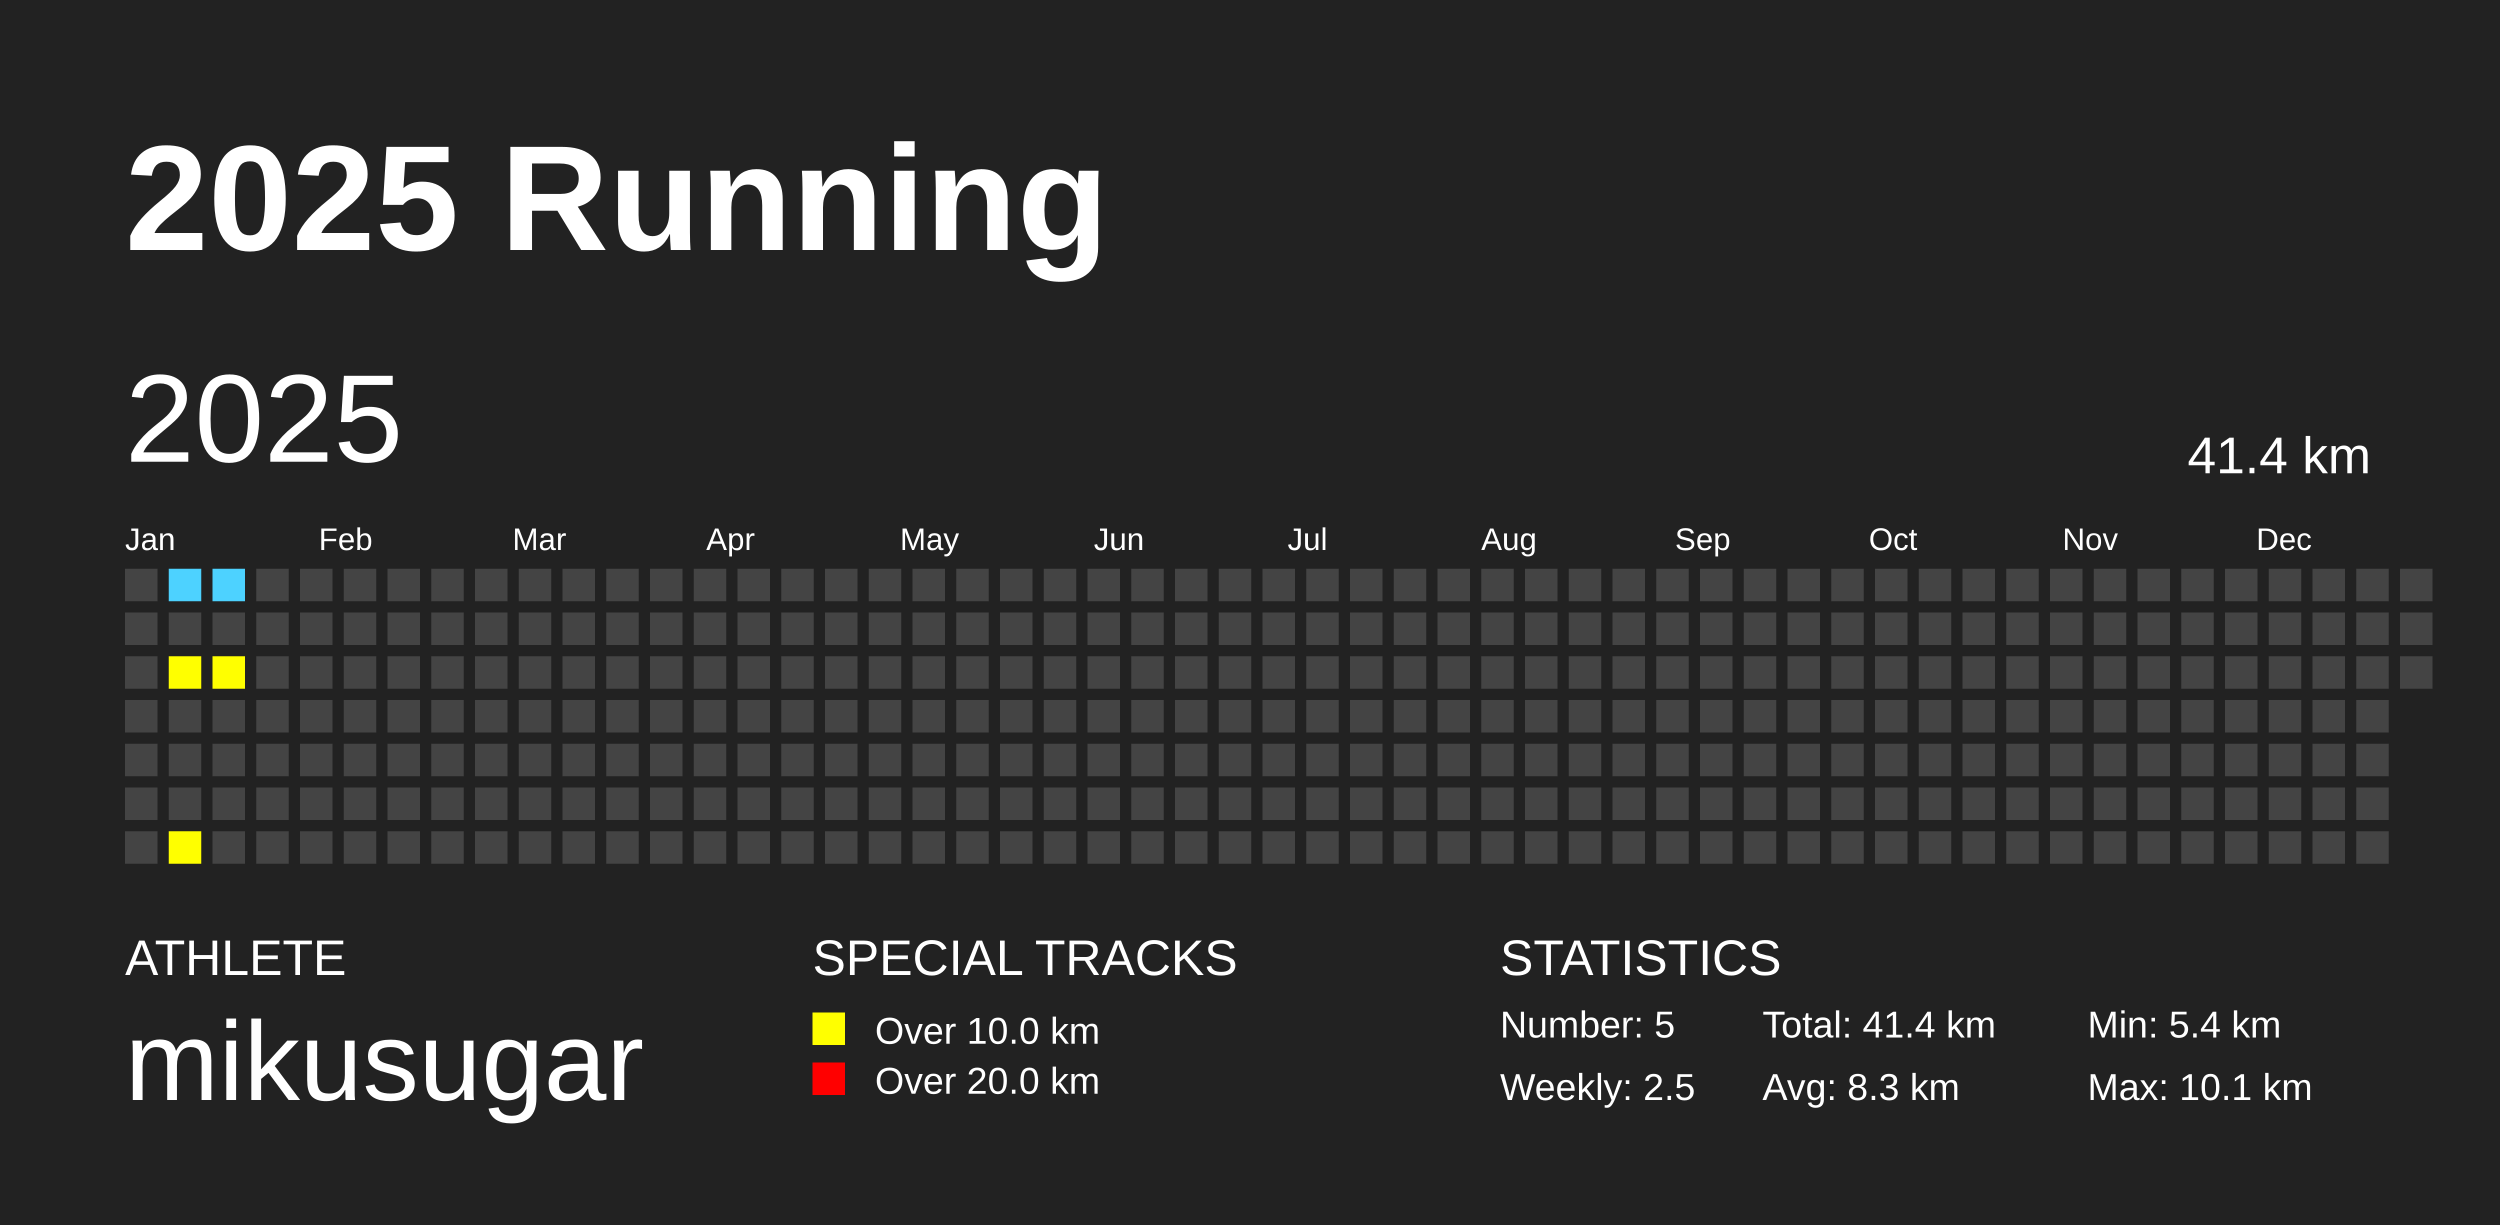
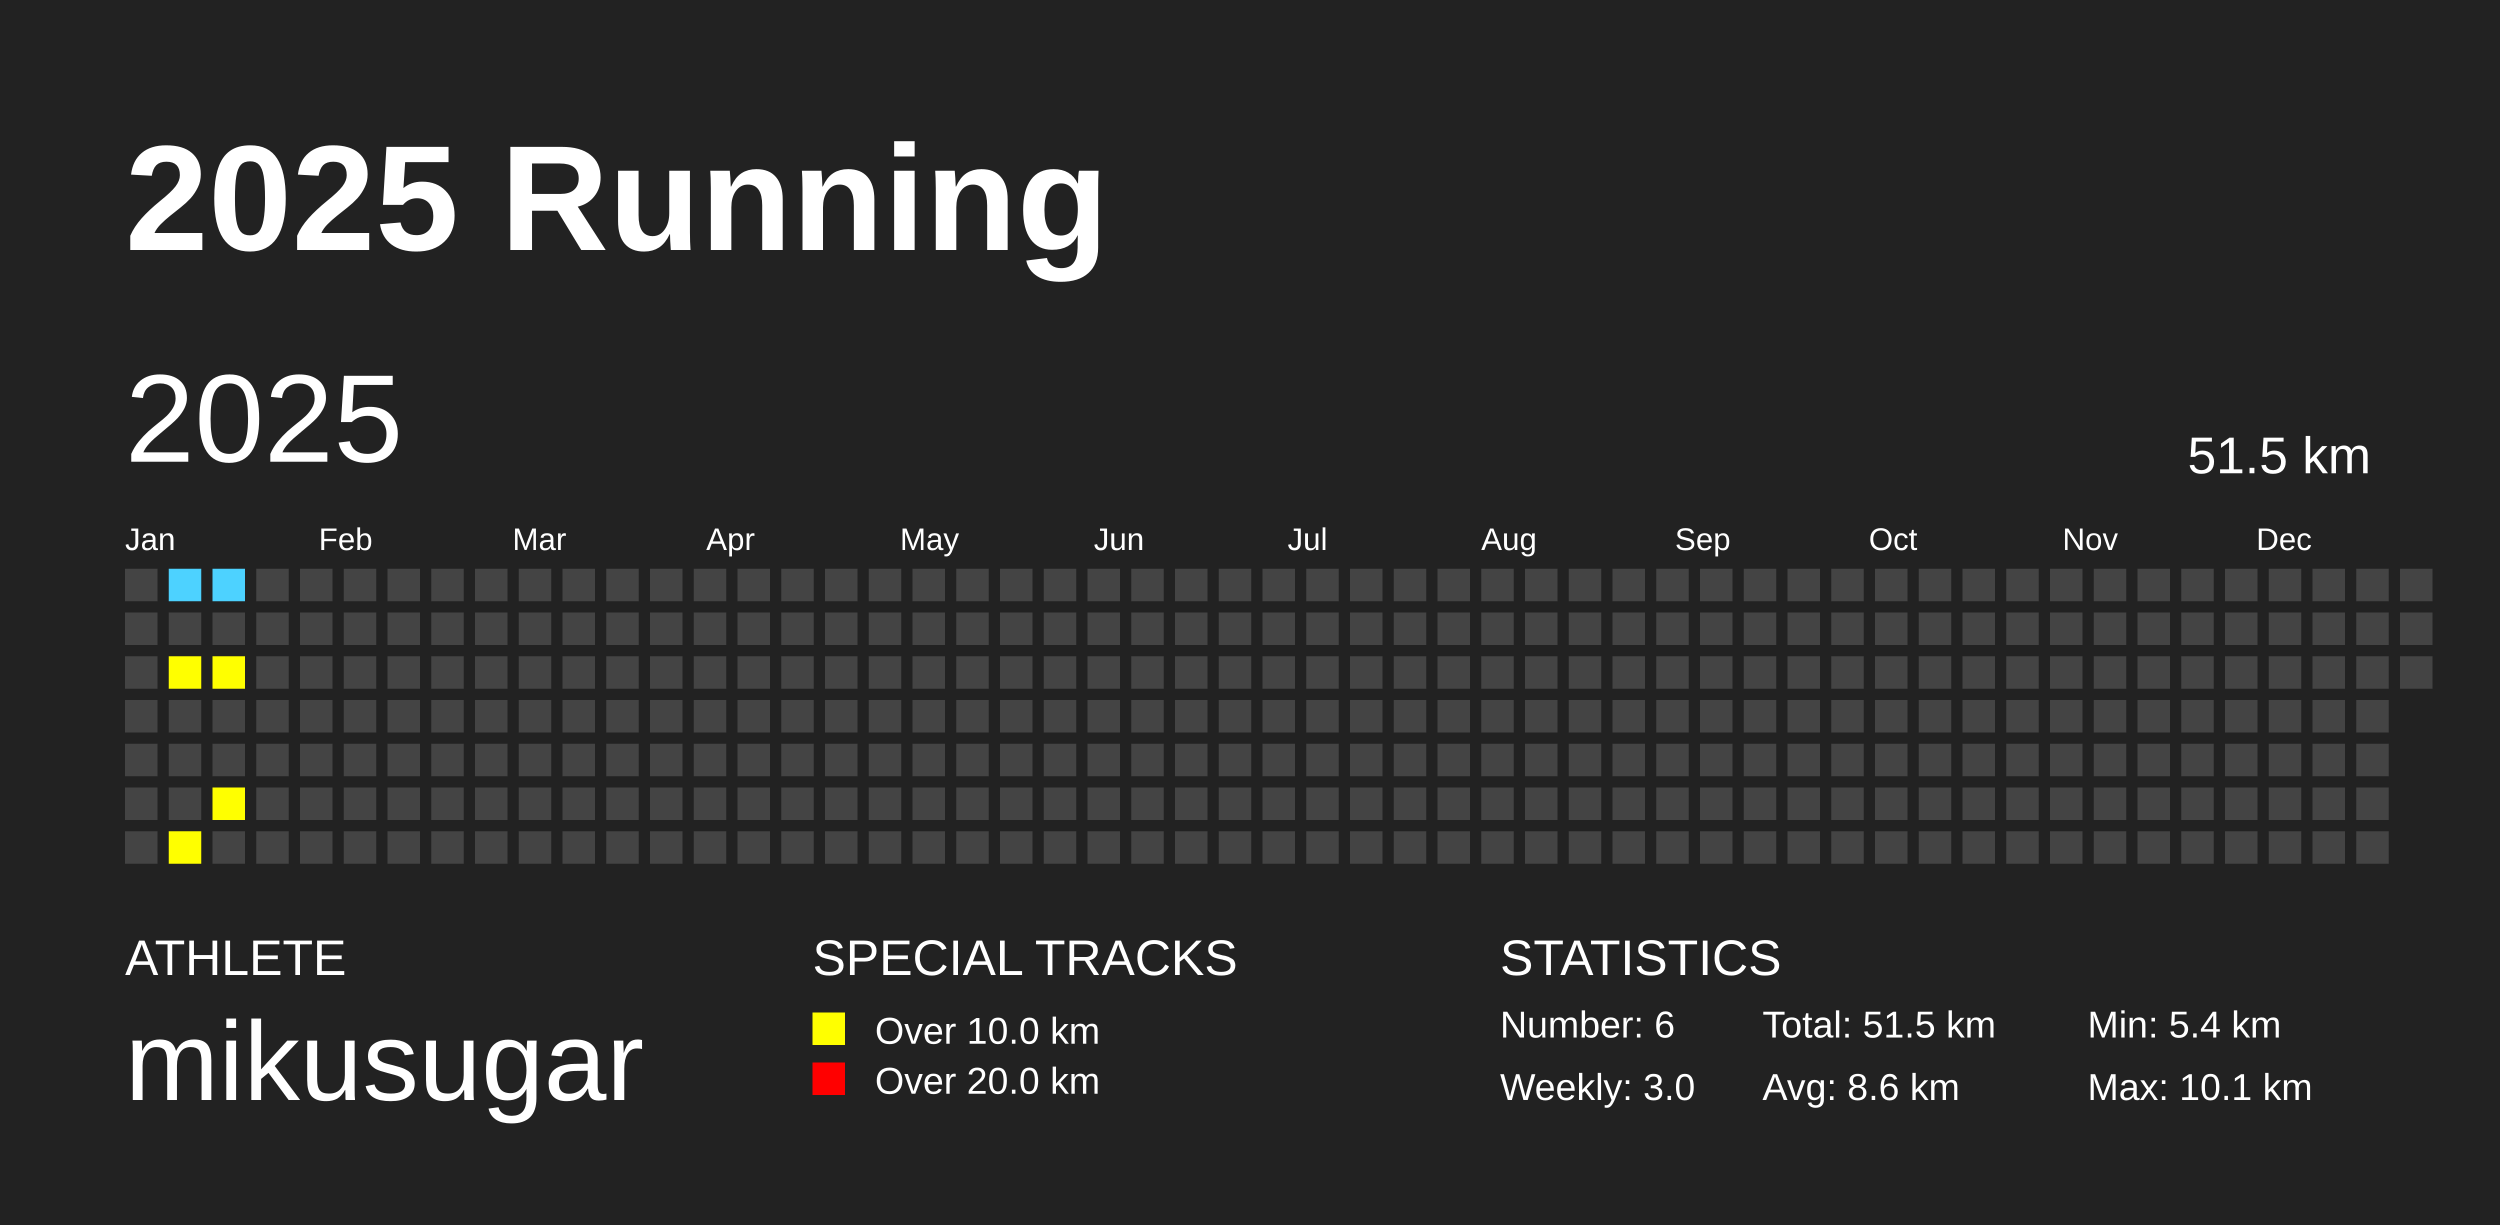
<svg xmlns="http://www.w3.org/2000/svg" baseProfile="full" height="98mm" version="1.1" viewBox="0,0,200,98" width="200mm">
  <defs />
  <rect fill="#222222" height="98" width="200" x="0" y="0" />
  <text fill="#FFFFFF" style="font-size:12px; font-family:Arial; font-weight:bold;" x="10" y="20">2025 Running</text>
  <text fill="#FFFFFF" style="font-size:4px; font-family:Arial" x="10" y="78">ATHLETE</text>
  <text fill="#FFFFFF" style="font-size:9px; font-family:Arial" x="10" y="88">mikusugar</text>
  <text fill="#FFFFFF" style="font-size:4px; font-family:Arial" x="65" y="78">SPECIAL TRACKS</text>
  <rect fill="yellow" height="2.6" width="2.6" x="65" y="81" />
  <text fill="#FFFFFF" style="font-size:3px; font-family:Arial" x="70" y="83.5">Over 10.0 km</text>
  <rect fill="red" height="2.6" width="2.6" x="65" y="85" />
  <text fill="#FFFFFF" style="font-size:3px; font-family:Arial" x="70" y="87.5">Over 20.0 km</text>
  <text fill="#FFFFFF" style="font-size:4px; font-family:Arial" x="120" y="78">STATISTICS</text>
-   <text fill="#FFFFFF" style="font-size:3px; font-family:Arial" x="120" y="83">Number: 5</text>
-   <text fill="#FFFFFF" style="font-size:3px; font-family:Arial" x="120" y="88">Weekly: 2.5</text>
-   <text fill="#FFFFFF" style="font-size:3px; font-family:Arial" x="141" y="83">Total: 41.4 km</text>
-   <text fill="#FFFFFF" style="font-size:3px; font-family:Arial" x="141" y="88">Avg: 8.3 km</text>
+   <text fill="#FFFFFF" style="font-size:3px; font-family:Arial" x="120" y="83">Number: 6</text>
+   <text fill="#FFFFFF" style="font-size:3px; font-family:Arial" x="120" y="88">Weekly: 3.0</text>
+   <text fill="#FFFFFF" style="font-size:3px; font-family:Arial" x="141" y="83">Total: 51.5 km</text>
+   <text fill="#FFFFFF" style="font-size:3px; font-family:Arial" x="141" y="88">Avg: 8.6 km</text>
  <text fill="#FFFFFF" style="font-size:3px; font-family:Arial" x="167" y="83">Min: 5.4 km</text>
  <text fill="#FFFFFF" style="font-size:3px; font-family:Arial" x="167" y="88">Max: 10.1 km</text>
  <text dominant-baseline="hanging" fill="#FFFFFF" style="font-size:10.0px; font-family:Arial;" x="10" y="30">2025</text>
-   <text dominant-baseline="hanging" fill="#FFFFFF" style="font-size:4.125px; font-family:Arial;" x="175" y="35">41.4 km</text>
+   <text dominant-baseline="hanging" fill="#FFFFFF" style="font-size:4.125px; font-family:Arial;" x="175" y="35">51.5 km</text>
  <text fill="#FFFFFF" style="font-size:2.5px; font-family:Arial" x="10.0" y="44">Jan</text>
  <text fill="#FFFFFF" style="font-size:2.5px; font-family:Arial" x="25.5" y="44">Feb</text>
  <text fill="#FFFFFF" style="font-size:2.5px; font-family:Arial" x="41.0" y="44">Mar</text>
  <text fill="#FFFFFF" style="font-size:2.5px; font-family:Arial" x="56.5" y="44">Apr</text>
  <text fill="#FFFFFF" style="font-size:2.5px; font-family:Arial" x="72.0" y="44">May</text>
  <text fill="#FFFFFF" style="font-size:2.5px; font-family:Arial" x="87.5" y="44">Jun</text>
  <text fill="#FFFFFF" style="font-size:2.5px; font-family:Arial" x="103.0" y="44">Jul</text>
  <text fill="#FFFFFF" style="font-size:2.5px; font-family:Arial" x="118.5" y="44">Aug</text>
  <text fill="#FFFFFF" style="font-size:2.5px; font-family:Arial" x="134.0" y="44">Sep</text>
  <text fill="#FFFFFF" style="font-size:2.5px; font-family:Arial" x="149.5" y="44">Oct</text>
  <text fill="#FFFFFF" style="font-size:2.5px; font-family:Arial" x="165.0" y="44">Nov</text>
  <text fill="#FFFFFF" style="font-size:2.5px; font-family:Arial" x="180.5" y="44">Dec</text>
  <rect fill="#444444" height="2.6" width="2.6" x="10.0" y="45.5" />
  <rect fill="#444444" height="2.6" width="2.6" x="10.0" y="49.0" />
  <rect fill="#444444" height="2.6" width="2.6" x="10.0" y="52.5" />
  <rect fill="#444444" height="2.6" width="2.6" x="10.0" y="56.0" />
  <rect fill="#444444" height="2.6" width="2.6" x="10.0" y="59.5" />
  <rect fill="#444444" height="2.6" width="2.6" x="10.0" y="63.0" />
  <rect fill="#444444" height="2.6" width="2.6" x="10.0" y="66.5" />
  <rect fill="#4DD2FF" height="2.6" width="2.6" x="13.5" y="45.5" />
  <rect fill="#444444" height="2.6" width="2.6" x="13.5" y="49.0" />
  <rect fill="yellow" height="2.6" width="2.6" x="13.5" y="52.5" />
  <rect fill="#444444" height="2.6" width="2.6" x="13.5" y="56.0" />
  <rect fill="#444444" height="2.6" width="2.6" x="13.5" y="59.5" />
  <rect fill="#444444" height="2.6" width="2.6" x="13.5" y="63.0" />
  <rect fill="yellow" height="2.6" width="2.6" x="13.5" y="66.5" />
  <rect fill="#4DD2FF" height="2.6" width="2.6" x="17.0" y="45.5" />
  <rect fill="#444444" height="2.6" width="2.6" x="17.0" y="49.0" />
  <rect fill="yellow" height="2.6" width="2.6" x="17.0" y="52.5" />
  <rect fill="#444444" height="2.6" width="2.6" x="17.0" y="56.0" />
  <rect fill="#444444" height="2.6" width="2.6" x="17.0" y="59.5" />
-   <rect fill="#444444" height="2.6" width="2.6" x="17.0" y="63.0" />
+   <rect fill="yellow" height="2.6" width="2.6" x="17.0" y="63.0" />
  <rect fill="#444444" height="2.6" width="2.6" x="17.0" y="66.5" />
  <rect fill="#444444" height="2.6" width="2.6" x="20.5" y="45.5" />
  <rect fill="#444444" height="2.6" width="2.6" x="20.5" y="49.0" />
  <rect fill="#444444" height="2.6" width="2.6" x="20.5" y="52.5" />
  <rect fill="#444444" height="2.6" width="2.6" x="20.5" y="56.0" />
  <rect fill="#444444" height="2.6" width="2.6" x="20.5" y="59.5" />
  <rect fill="#444444" height="2.6" width="2.6" x="20.5" y="63.0" />
  <rect fill="#444444" height="2.6" width="2.6" x="20.5" y="66.5" />
  <rect fill="#444444" height="2.6" width="2.6" x="24.0" y="45.5" />
  <rect fill="#444444" height="2.6" width="2.6" x="24.0" y="49.0" />
  <rect fill="#444444" height="2.6" width="2.6" x="24.0" y="52.5" />
  <rect fill="#444444" height="2.6" width="2.6" x="24.0" y="56.0" />
  <rect fill="#444444" height="2.6" width="2.6" x="24.0" y="59.5" />
  <rect fill="#444444" height="2.6" width="2.6" x="24.0" y="63.0" />
  <rect fill="#444444" height="2.6" width="2.6" x="24.0" y="66.5" />
  <rect fill="#444444" height="2.6" width="2.6" x="27.5" y="45.5" />
  <rect fill="#444444" height="2.6" width="2.6" x="27.5" y="49.0" />
  <rect fill="#444444" height="2.6" width="2.6" x="27.5" y="52.5" />
  <rect fill="#444444" height="2.6" width="2.6" x="27.5" y="56.0" />
  <rect fill="#444444" height="2.6" width="2.6" x="27.5" y="59.5" />
  <rect fill="#444444" height="2.6" width="2.6" x="27.5" y="63.0" />
  <rect fill="#444444" height="2.6" width="2.6" x="27.5" y="66.5" />
  <rect fill="#444444" height="2.6" width="2.6" x="31.0" y="45.5" />
  <rect fill="#444444" height="2.6" width="2.6" x="31.0" y="49.0" />
  <rect fill="#444444" height="2.6" width="2.6" x="31.0" y="52.5" />
  <rect fill="#444444" height="2.6" width="2.6" x="31.0" y="56.0" />
  <rect fill="#444444" height="2.6" width="2.6" x="31.0" y="59.5" />
  <rect fill="#444444" height="2.6" width="2.6" x="31.0" y="63.0" />
  <rect fill="#444444" height="2.6" width="2.6" x="31.0" y="66.5" />
  <rect fill="#444444" height="2.6" width="2.6" x="34.5" y="45.5" />
  <rect fill="#444444" height="2.6" width="2.6" x="34.5" y="49.0" />
  <rect fill="#444444" height="2.6" width="2.6" x="34.5" y="52.5" />
  <rect fill="#444444" height="2.6" width="2.6" x="34.5" y="56.0" />
  <rect fill="#444444" height="2.6" width="2.6" x="34.5" y="59.5" />
  <rect fill="#444444" height="2.6" width="2.6" x="34.5" y="63.0" />
  <rect fill="#444444" height="2.6" width="2.6" x="34.5" y="66.5" />
  <rect fill="#444444" height="2.6" width="2.6" x="38.0" y="45.5" />
  <rect fill="#444444" height="2.6" width="2.6" x="38.0" y="49.0" />
  <rect fill="#444444" height="2.6" width="2.6" x="38.0" y="52.5" />
  <rect fill="#444444" height="2.6" width="2.6" x="38.0" y="56.0" />
  <rect fill="#444444" height="2.6" width="2.6" x="38.0" y="59.5" />
  <rect fill="#444444" height="2.6" width="2.6" x="38.0" y="63.0" />
  <rect fill="#444444" height="2.6" width="2.6" x="38.0" y="66.5" />
  <rect fill="#444444" height="2.6" width="2.6" x="41.5" y="45.5" />
  <rect fill="#444444" height="2.6" width="2.6" x="41.5" y="49.0" />
  <rect fill="#444444" height="2.6" width="2.6" x="41.5" y="52.5" />
  <rect fill="#444444" height="2.6" width="2.6" x="41.5" y="56.0" />
  <rect fill="#444444" height="2.6" width="2.6" x="41.5" y="59.5" />
  <rect fill="#444444" height="2.6" width="2.6" x="41.5" y="63.0" />
  <rect fill="#444444" height="2.6" width="2.6" x="41.5" y="66.5" />
  <rect fill="#444444" height="2.6" width="2.6" x="45.0" y="45.5" />
  <rect fill="#444444" height="2.6" width="2.6" x="45.0" y="49.0" />
  <rect fill="#444444" height="2.6" width="2.6" x="45.0" y="52.5" />
  <rect fill="#444444" height="2.6" width="2.6" x="45.0" y="56.0" />
  <rect fill="#444444" height="2.6" width="2.6" x="45.0" y="59.5" />
  <rect fill="#444444" height="2.6" width="2.6" x="45.0" y="63.0" />
  <rect fill="#444444" height="2.6" width="2.6" x="45.0" y="66.5" />
  <rect fill="#444444" height="2.6" width="2.6" x="48.5" y="45.5" />
  <rect fill="#444444" height="2.6" width="2.6" x="48.5" y="49.0" />
  <rect fill="#444444" height="2.6" width="2.6" x="48.5" y="52.5" />
  <rect fill="#444444" height="2.6" width="2.6" x="48.5" y="56.0" />
  <rect fill="#444444" height="2.6" width="2.6" x="48.5" y="59.5" />
  <rect fill="#444444" height="2.6" width="2.6" x="48.5" y="63.0" />
  <rect fill="#444444" height="2.6" width="2.6" x="48.5" y="66.5" />
  <rect fill="#444444" height="2.6" width="2.6" x="52.0" y="45.5" />
  <rect fill="#444444" height="2.6" width="2.6" x="52.0" y="49.0" />
  <rect fill="#444444" height="2.6" width="2.6" x="52.0" y="52.5" />
  <rect fill="#444444" height="2.6" width="2.6" x="52.0" y="56.0" />
  <rect fill="#444444" height="2.6" width="2.6" x="52.0" y="59.5" />
  <rect fill="#444444" height="2.6" width="2.6" x="52.0" y="63.0" />
  <rect fill="#444444" height="2.6" width="2.6" x="52.0" y="66.5" />
  <rect fill="#444444" height="2.6" width="2.6" x="55.5" y="45.5" />
  <rect fill="#444444" height="2.6" width="2.6" x="55.5" y="49.0" />
  <rect fill="#444444" height="2.6" width="2.6" x="55.5" y="52.5" />
  <rect fill="#444444" height="2.6" width="2.6" x="55.5" y="56.0" />
  <rect fill="#444444" height="2.6" width="2.6" x="55.5" y="59.5" />
  <rect fill="#444444" height="2.6" width="2.6" x="55.5" y="63.0" />
  <rect fill="#444444" height="2.6" width="2.6" x="55.5" y="66.5" />
  <rect fill="#444444" height="2.6" width="2.6" x="59.0" y="45.5" />
  <rect fill="#444444" height="2.6" width="2.6" x="59.0" y="49.0" />
  <rect fill="#444444" height="2.6" width="2.6" x="59.0" y="52.5" />
  <rect fill="#444444" height="2.6" width="2.6" x="59.0" y="56.0" />
  <rect fill="#444444" height="2.6" width="2.6" x="59.0" y="59.5" />
  <rect fill="#444444" height="2.6" width="2.6" x="59.0" y="63.0" />
  <rect fill="#444444" height="2.6" width="2.6" x="59.0" y="66.5" />
  <rect fill="#444444" height="2.6" width="2.6" x="62.5" y="45.5" />
  <rect fill="#444444" height="2.6" width="2.6" x="62.5" y="49.0" />
  <rect fill="#444444" height="2.6" width="2.6" x="62.5" y="52.5" />
  <rect fill="#444444" height="2.6" width="2.6" x="62.5" y="56.0" />
  <rect fill="#444444" height="2.6" width="2.6" x="62.5" y="59.5" />
  <rect fill="#444444" height="2.6" width="2.6" x="62.5" y="63.0" />
  <rect fill="#444444" height="2.6" width="2.6" x="62.5" y="66.5" />
  <rect fill="#444444" height="2.6" width="2.6" x="66.0" y="45.5" />
  <rect fill="#444444" height="2.6" width="2.6" x="66.0" y="49.0" />
  <rect fill="#444444" height="2.6" width="2.6" x="66.0" y="52.5" />
  <rect fill="#444444" height="2.6" width="2.6" x="66.0" y="56.0" />
  <rect fill="#444444" height="2.6" width="2.6" x="66.0" y="59.5" />
  <rect fill="#444444" height="2.6" width="2.6" x="66.0" y="63.0" />
  <rect fill="#444444" height="2.6" width="2.6" x="66.0" y="66.5" />
  <rect fill="#444444" height="2.6" width="2.6" x="69.5" y="45.5" />
  <rect fill="#444444" height="2.6" width="2.6" x="69.5" y="49.0" />
  <rect fill="#444444" height="2.6" width="2.6" x="69.5" y="52.5" />
  <rect fill="#444444" height="2.6" width="2.6" x="69.5" y="56.0" />
  <rect fill="#444444" height="2.6" width="2.6" x="69.5" y="59.5" />
  <rect fill="#444444" height="2.6" width="2.6" x="69.5" y="63.0" />
  <rect fill="#444444" height="2.6" width="2.6" x="69.5" y="66.5" />
  <rect fill="#444444" height="2.6" width="2.6" x="73.0" y="45.5" />
  <rect fill="#444444" height="2.6" width="2.6" x="73.0" y="49.0" />
  <rect fill="#444444" height="2.6" width="2.6" x="73.0" y="52.5" />
  <rect fill="#444444" height="2.6" width="2.6" x="73.0" y="56.0" />
  <rect fill="#444444" height="2.6" width="2.6" x="73.0" y="59.5" />
  <rect fill="#444444" height="2.6" width="2.6" x="73.0" y="63.0" />
  <rect fill="#444444" height="2.6" width="2.6" x="73.0" y="66.5" />
  <rect fill="#444444" height="2.6" width="2.6" x="76.5" y="45.5" />
  <rect fill="#444444" height="2.6" width="2.6" x="76.5" y="49.0" />
  <rect fill="#444444" height="2.6" width="2.6" x="76.5" y="52.5" />
  <rect fill="#444444" height="2.6" width="2.6" x="76.5" y="56.0" />
  <rect fill="#444444" height="2.6" width="2.6" x="76.5" y="59.5" />
  <rect fill="#444444" height="2.6" width="2.6" x="76.5" y="63.0" />
  <rect fill="#444444" height="2.6" width="2.6" x="76.5" y="66.5" />
  <rect fill="#444444" height="2.6" width="2.6" x="80.0" y="45.5" />
  <rect fill="#444444" height="2.6" width="2.6" x="80.0" y="49.0" />
  <rect fill="#444444" height="2.6" width="2.6" x="80.0" y="52.5" />
  <rect fill="#444444" height="2.6" width="2.6" x="80.0" y="56.0" />
  <rect fill="#444444" height="2.6" width="2.6" x="80.0" y="59.5" />
  <rect fill="#444444" height="2.6" width="2.6" x="80.0" y="63.0" />
  <rect fill="#444444" height="2.6" width="2.6" x="80.0" y="66.5" />
  <rect fill="#444444" height="2.6" width="2.6" x="83.5" y="45.5" />
  <rect fill="#444444" height="2.6" width="2.6" x="83.5" y="49.0" />
  <rect fill="#444444" height="2.6" width="2.6" x="83.5" y="52.5" />
  <rect fill="#444444" height="2.6" width="2.6" x="83.5" y="56.0" />
  <rect fill="#444444" height="2.6" width="2.6" x="83.5" y="59.5" />
  <rect fill="#444444" height="2.6" width="2.6" x="83.5" y="63.0" />
  <rect fill="#444444" height="2.6" width="2.6" x="83.5" y="66.5" />
  <rect fill="#444444" height="2.6" width="2.6" x="87.0" y="45.5" />
  <rect fill="#444444" height="2.6" width="2.6" x="87.0" y="49.0" />
  <rect fill="#444444" height="2.6" width="2.6" x="87.0" y="52.5" />
  <rect fill="#444444" height="2.6" width="2.6" x="87.0" y="56.0" />
  <rect fill="#444444" height="2.6" width="2.6" x="87.0" y="59.5" />
  <rect fill="#444444" height="2.6" width="2.6" x="87.0" y="63.0" />
  <rect fill="#444444" height="2.6" width="2.6" x="87.0" y="66.5" />
  <rect fill="#444444" height="2.6" width="2.6" x="90.5" y="45.5" />
  <rect fill="#444444" height="2.6" width="2.6" x="90.5" y="49.0" />
  <rect fill="#444444" height="2.6" width="2.6" x="90.5" y="52.5" />
  <rect fill="#444444" height="2.6" width="2.6" x="90.5" y="56.0" />
  <rect fill="#444444" height="2.6" width="2.6" x="90.5" y="59.5" />
  <rect fill="#444444" height="2.6" width="2.6" x="90.5" y="63.0" />
  <rect fill="#444444" height="2.6" width="2.6" x="90.5" y="66.5" />
  <rect fill="#444444" height="2.6" width="2.6" x="94.0" y="45.5" />
  <rect fill="#444444" height="2.6" width="2.6" x="94.0" y="49.0" />
  <rect fill="#444444" height="2.6" width="2.6" x="94.0" y="52.5" />
  <rect fill="#444444" height="2.6" width="2.6" x="94.0" y="56.0" />
  <rect fill="#444444" height="2.6" width="2.6" x="94.0" y="59.5" />
  <rect fill="#444444" height="2.6" width="2.6" x="94.0" y="63.0" />
  <rect fill="#444444" height="2.6" width="2.6" x="94.0" y="66.5" />
  <rect fill="#444444" height="2.6" width="2.6" x="97.5" y="45.5" />
  <rect fill="#444444" height="2.6" width="2.6" x="97.5" y="49.0" />
  <rect fill="#444444" height="2.6" width="2.6" x="97.5" y="52.5" />
  <rect fill="#444444" height="2.6" width="2.6" x="97.5" y="56.0" />
  <rect fill="#444444" height="2.6" width="2.6" x="97.5" y="59.5" />
  <rect fill="#444444" height="2.6" width="2.6" x="97.5" y="63.0" />
  <rect fill="#444444" height="2.6" width="2.6" x="97.5" y="66.5" />
  <rect fill="#444444" height="2.6" width="2.6" x="101.0" y="45.5" />
  <rect fill="#444444" height="2.6" width="2.6" x="101.0" y="49.0" />
  <rect fill="#444444" height="2.6" width="2.6" x="101.0" y="52.5" />
  <rect fill="#444444" height="2.6" width="2.6" x="101.0" y="56.0" />
  <rect fill="#444444" height="2.6" width="2.6" x="101.0" y="59.5" />
  <rect fill="#444444" height="2.6" width="2.6" x="101.0" y="63.0" />
  <rect fill="#444444" height="2.6" width="2.6" x="101.0" y="66.5" />
  <rect fill="#444444" height="2.6" width="2.6" x="104.5" y="45.5" />
  <rect fill="#444444" height="2.6" width="2.6" x="104.5" y="49.0" />
  <rect fill="#444444" height="2.6" width="2.6" x="104.5" y="52.5" />
  <rect fill="#444444" height="2.6" width="2.6" x="104.5" y="56.0" />
  <rect fill="#444444" height="2.6" width="2.6" x="104.5" y="59.5" />
  <rect fill="#444444" height="2.6" width="2.6" x="104.5" y="63.0" />
  <rect fill="#444444" height="2.6" width="2.6" x="104.5" y="66.5" />
  <rect fill="#444444" height="2.6" width="2.6" x="108.0" y="45.5" />
  <rect fill="#444444" height="2.6" width="2.6" x="108.0" y="49.0" />
  <rect fill="#444444" height="2.6" width="2.6" x="108.0" y="52.5" />
  <rect fill="#444444" height="2.6" width="2.6" x="108.0" y="56.0" />
  <rect fill="#444444" height="2.6" width="2.6" x="108.0" y="59.5" />
  <rect fill="#444444" height="2.6" width="2.6" x="108.0" y="63.0" />
  <rect fill="#444444" height="2.6" width="2.6" x="108.0" y="66.5" />
  <rect fill="#444444" height="2.6" width="2.6" x="111.5" y="45.5" />
  <rect fill="#444444" height="2.6" width="2.6" x="111.5" y="49.0" />
  <rect fill="#444444" height="2.6" width="2.6" x="111.5" y="52.5" />
  <rect fill="#444444" height="2.6" width="2.6" x="111.5" y="56.0" />
  <rect fill="#444444" height="2.6" width="2.6" x="111.5" y="59.5" />
  <rect fill="#444444" height="2.6" width="2.6" x="111.5" y="63.0" />
  <rect fill="#444444" height="2.6" width="2.6" x="111.5" y="66.5" />
  <rect fill="#444444" height="2.6" width="2.6" x="115.0" y="45.5" />
  <rect fill="#444444" height="2.6" width="2.6" x="115.0" y="49.0" />
  <rect fill="#444444" height="2.6" width="2.6" x="115.0" y="52.5" />
  <rect fill="#444444" height="2.6" width="2.6" x="115.0" y="56.0" />
  <rect fill="#444444" height="2.6" width="2.6" x="115.0" y="59.5" />
  <rect fill="#444444" height="2.6" width="2.6" x="115.0" y="63.0" />
  <rect fill="#444444" height="2.6" width="2.6" x="115.0" y="66.5" />
  <rect fill="#444444" height="2.6" width="2.6" x="118.5" y="45.5" />
  <rect fill="#444444" height="2.6" width="2.6" x="118.5" y="49.0" />
  <rect fill="#444444" height="2.6" width="2.6" x="118.5" y="52.5" />
  <rect fill="#444444" height="2.6" width="2.6" x="118.5" y="56.0" />
  <rect fill="#444444" height="2.6" width="2.6" x="118.5" y="59.5" />
  <rect fill="#444444" height="2.6" width="2.6" x="118.5" y="63.0" />
  <rect fill="#444444" height="2.6" width="2.6" x="118.5" y="66.5" />
  <rect fill="#444444" height="2.6" width="2.6" x="122.0" y="45.5" />
  <rect fill="#444444" height="2.6" width="2.6" x="122.0" y="49.0" />
  <rect fill="#444444" height="2.6" width="2.6" x="122.0" y="52.5" />
  <rect fill="#444444" height="2.6" width="2.6" x="122.0" y="56.0" />
  <rect fill="#444444" height="2.6" width="2.6" x="122.0" y="59.5" />
  <rect fill="#444444" height="2.6" width="2.6" x="122.0" y="63.0" />
  <rect fill="#444444" height="2.6" width="2.6" x="122.0" y="66.5" />
  <rect fill="#444444" height="2.6" width="2.6" x="125.5" y="45.5" />
  <rect fill="#444444" height="2.6" width="2.6" x="125.5" y="49.0" />
  <rect fill="#444444" height="2.6" width="2.6" x="125.5" y="52.5" />
  <rect fill="#444444" height="2.6" width="2.6" x="125.5" y="56.0" />
  <rect fill="#444444" height="2.6" width="2.6" x="125.5" y="59.5" />
  <rect fill="#444444" height="2.6" width="2.6" x="125.5" y="63.0" />
  <rect fill="#444444" height="2.6" width="2.6" x="125.5" y="66.5" />
  <rect fill="#444444" height="2.6" width="2.6" x="129.0" y="45.5" />
  <rect fill="#444444" height="2.6" width="2.6" x="129.0" y="49.0" />
  <rect fill="#444444" height="2.6" width="2.6" x="129.0" y="52.5" />
  <rect fill="#444444" height="2.6" width="2.6" x="129.0" y="56.0" />
  <rect fill="#444444" height="2.6" width="2.6" x="129.0" y="59.5" />
  <rect fill="#444444" height="2.6" width="2.6" x="129.0" y="63.0" />
  <rect fill="#444444" height="2.6" width="2.6" x="129.0" y="66.5" />
  <rect fill="#444444" height="2.6" width="2.6" x="132.5" y="45.5" />
  <rect fill="#444444" height="2.6" width="2.6" x="132.5" y="49.0" />
  <rect fill="#444444" height="2.6" width="2.6" x="132.5" y="52.5" />
  <rect fill="#444444" height="2.6" width="2.6" x="132.5" y="56.0" />
  <rect fill="#444444" height="2.6" width="2.6" x="132.5" y="59.5" />
  <rect fill="#444444" height="2.6" width="2.6" x="132.5" y="63.0" />
  <rect fill="#444444" height="2.6" width="2.6" x="132.5" y="66.5" />
  <rect fill="#444444" height="2.6" width="2.6" x="136.0" y="45.5" />
  <rect fill="#444444" height="2.6" width="2.6" x="136.0" y="49.0" />
  <rect fill="#444444" height="2.6" width="2.6" x="136.0" y="52.5" />
  <rect fill="#444444" height="2.6" width="2.6" x="136.0" y="56.0" />
  <rect fill="#444444" height="2.6" width="2.6" x="136.0" y="59.5" />
  <rect fill="#444444" height="2.6" width="2.6" x="136.0" y="63.0" />
  <rect fill="#444444" height="2.6" width="2.6" x="136.0" y="66.5" />
  <rect fill="#444444" height="2.6" width="2.6" x="139.5" y="45.5" />
  <rect fill="#444444" height="2.6" width="2.6" x="139.5" y="49.0" />
  <rect fill="#444444" height="2.6" width="2.6" x="139.5" y="52.5" />
  <rect fill="#444444" height="2.6" width="2.6" x="139.5" y="56.0" />
  <rect fill="#444444" height="2.6" width="2.6" x="139.5" y="59.5" />
  <rect fill="#444444" height="2.6" width="2.6" x="139.5" y="63.0" />
  <rect fill="#444444" height="2.6" width="2.6" x="139.5" y="66.5" />
  <rect fill="#444444" height="2.6" width="2.6" x="143.0" y="45.5" />
  <rect fill="#444444" height="2.6" width="2.6" x="143.0" y="49.0" />
  <rect fill="#444444" height="2.6" width="2.6" x="143.0" y="52.5" />
  <rect fill="#444444" height="2.6" width="2.6" x="143.0" y="56.0" />
  <rect fill="#444444" height="2.6" width="2.6" x="143.0" y="59.5" />
  <rect fill="#444444" height="2.6" width="2.6" x="143.0" y="63.0" />
  <rect fill="#444444" height="2.6" width="2.6" x="143.0" y="66.5" />
  <rect fill="#444444" height="2.6" width="2.6" x="146.5" y="45.5" />
  <rect fill="#444444" height="2.6" width="2.6" x="146.5" y="49.0" />
  <rect fill="#444444" height="2.6" width="2.6" x="146.5" y="52.5" />
  <rect fill="#444444" height="2.6" width="2.6" x="146.5" y="56.0" />
  <rect fill="#444444" height="2.6" width="2.6" x="146.5" y="59.5" />
  <rect fill="#444444" height="2.6" width="2.6" x="146.5" y="63.0" />
  <rect fill="#444444" height="2.6" width="2.6" x="146.5" y="66.5" />
  <rect fill="#444444" height="2.6" width="2.6" x="150.0" y="45.5" />
  <rect fill="#444444" height="2.6" width="2.6" x="150.0" y="49.0" />
  <rect fill="#444444" height="2.6" width="2.6" x="150.0" y="52.5" />
  <rect fill="#444444" height="2.6" width="2.6" x="150.0" y="56.0" />
  <rect fill="#444444" height="2.6" width="2.6" x="150.0" y="59.5" />
  <rect fill="#444444" height="2.6" width="2.6" x="150.0" y="63.0" />
  <rect fill="#444444" height="2.6" width="2.6" x="150.0" y="66.5" />
  <rect fill="#444444" height="2.6" width="2.6" x="153.5" y="45.5" />
  <rect fill="#444444" height="2.6" width="2.6" x="153.5" y="49.0" />
  <rect fill="#444444" height="2.6" width="2.6" x="153.5" y="52.5" />
  <rect fill="#444444" height="2.6" width="2.6" x="153.5" y="56.0" />
  <rect fill="#444444" height="2.6" width="2.6" x="153.5" y="59.5" />
  <rect fill="#444444" height="2.6" width="2.6" x="153.5" y="63.0" />
  <rect fill="#444444" height="2.6" width="2.6" x="153.5" y="66.5" />
  <rect fill="#444444" height="2.6" width="2.6" x="157.0" y="45.5" />
  <rect fill="#444444" height="2.6" width="2.6" x="157.0" y="49.0" />
  <rect fill="#444444" height="2.6" width="2.6" x="157.0" y="52.5" />
  <rect fill="#444444" height="2.6" width="2.6" x="157.0" y="56.0" />
  <rect fill="#444444" height="2.6" width="2.6" x="157.0" y="59.5" />
  <rect fill="#444444" height="2.6" width="2.6" x="157.0" y="63.0" />
  <rect fill="#444444" height="2.6" width="2.6" x="157.0" y="66.5" />
  <rect fill="#444444" height="2.6" width="2.6" x="160.5" y="45.5" />
  <rect fill="#444444" height="2.6" width="2.6" x="160.5" y="49.0" />
  <rect fill="#444444" height="2.6" width="2.6" x="160.5" y="52.5" />
  <rect fill="#444444" height="2.6" width="2.6" x="160.5" y="56.0" />
  <rect fill="#444444" height="2.6" width="2.6" x="160.5" y="59.5" />
  <rect fill="#444444" height="2.6" width="2.6" x="160.5" y="63.0" />
  <rect fill="#444444" height="2.6" width="2.6" x="160.5" y="66.5" />
  <rect fill="#444444" height="2.6" width="2.6" x="164.0" y="45.5" />
  <rect fill="#444444" height="2.6" width="2.6" x="164.0" y="49.0" />
  <rect fill="#444444" height="2.6" width="2.6" x="164.0" y="52.5" />
  <rect fill="#444444" height="2.6" width="2.6" x="164.0" y="56.0" />
  <rect fill="#444444" height="2.6" width="2.6" x="164.0" y="59.5" />
  <rect fill="#444444" height="2.6" width="2.6" x="164.0" y="63.0" />
  <rect fill="#444444" height="2.6" width="2.6" x="164.0" y="66.5" />
  <rect fill="#444444" height="2.6" width="2.6" x="167.5" y="45.5" />
  <rect fill="#444444" height="2.6" width="2.6" x="167.5" y="49.0" />
  <rect fill="#444444" height="2.6" width="2.6" x="167.5" y="52.5" />
  <rect fill="#444444" height="2.6" width="2.6" x="167.5" y="56.0" />
  <rect fill="#444444" height="2.6" width="2.6" x="167.5" y="59.5" />
  <rect fill="#444444" height="2.6" width="2.6" x="167.5" y="63.0" />
  <rect fill="#444444" height="2.6" width="2.6" x="167.5" y="66.5" />
  <rect fill="#444444" height="2.6" width="2.6" x="171.0" y="45.5" />
  <rect fill="#444444" height="2.6" width="2.6" x="171.0" y="49.0" />
  <rect fill="#444444" height="2.6" width="2.6" x="171.0" y="52.5" />
  <rect fill="#444444" height="2.6" width="2.6" x="171.0" y="56.0" />
  <rect fill="#444444" height="2.6" width="2.6" x="171.0" y="59.5" />
  <rect fill="#444444" height="2.6" width="2.6" x="171.0" y="63.0" />
  <rect fill="#444444" height="2.6" width="2.6" x="171.0" y="66.5" />
  <rect fill="#444444" height="2.6" width="2.6" x="174.5" y="45.5" />
  <rect fill="#444444" height="2.6" width="2.6" x="174.5" y="49.0" />
  <rect fill="#444444" height="2.6" width="2.6" x="174.5" y="52.5" />
  <rect fill="#444444" height="2.6" width="2.6" x="174.5" y="56.0" />
  <rect fill="#444444" height="2.6" width="2.6" x="174.5" y="59.5" />
  <rect fill="#444444" height="2.6" width="2.6" x="174.5" y="63.0" />
  <rect fill="#444444" height="2.6" width="2.6" x="174.5" y="66.5" />
  <rect fill="#444444" height="2.6" width="2.6" x="178.0" y="45.5" />
  <rect fill="#444444" height="2.6" width="2.6" x="178.0" y="49.0" />
  <rect fill="#444444" height="2.6" width="2.6" x="178.0" y="52.5" />
  <rect fill="#444444" height="2.6" width="2.6" x="178.0" y="56.0" />
  <rect fill="#444444" height="2.6" width="2.6" x="178.0" y="59.5" />
  <rect fill="#444444" height="2.6" width="2.6" x="178.0" y="63.0" />
  <rect fill="#444444" height="2.6" width="2.6" x="178.0" y="66.5" />
  <rect fill="#444444" height="2.6" width="2.6" x="181.5" y="45.5" />
  <rect fill="#444444" height="2.6" width="2.6" x="181.5" y="49.0" />
  <rect fill="#444444" height="2.6" width="2.6" x="181.5" y="52.5" />
  <rect fill="#444444" height="2.6" width="2.6" x="181.5" y="56.0" />
  <rect fill="#444444" height="2.6" width="2.6" x="181.5" y="59.5" />
  <rect fill="#444444" height="2.6" width="2.6" x="181.5" y="63.0" />
  <rect fill="#444444" height="2.6" width="2.6" x="181.5" y="66.5" />
  <rect fill="#444444" height="2.6" width="2.6" x="185.0" y="45.5" />
  <rect fill="#444444" height="2.6" width="2.6" x="185.0" y="49.0" />
  <rect fill="#444444" height="2.6" width="2.6" x="185.0" y="52.5" />
  <rect fill="#444444" height="2.6" width="2.6" x="185.0" y="56.0" />
  <rect fill="#444444" height="2.6" width="2.6" x="185.0" y="59.5" />
  <rect fill="#444444" height="2.6" width="2.6" x="185.0" y="63.0" />
  <rect fill="#444444" height="2.6" width="2.6" x="185.0" y="66.5" />
  <rect fill="#444444" height="2.6" width="2.6" x="188.5" y="45.5" />
  <rect fill="#444444" height="2.6" width="2.6" x="188.5" y="49.0" />
  <rect fill="#444444" height="2.6" width="2.6" x="188.5" y="52.5" />
  <rect fill="#444444" height="2.6" width="2.6" x="188.5" y="56.0" />
  <rect fill="#444444" height="2.6" width="2.6" x="188.5" y="59.5" />
  <rect fill="#444444" height="2.6" width="2.6" x="188.5" y="63.0" />
  <rect fill="#444444" height="2.6" width="2.6" x="188.5" y="66.5" />
  <rect fill="#444444" height="2.6" width="2.6" x="192.0" y="45.5" />
  <rect fill="#444444" height="2.6" width="2.6" x="192.0" y="49.0" />
  <rect fill="#444444" height="2.6" width="2.6" x="192.0" y="52.5" />
</svg>
